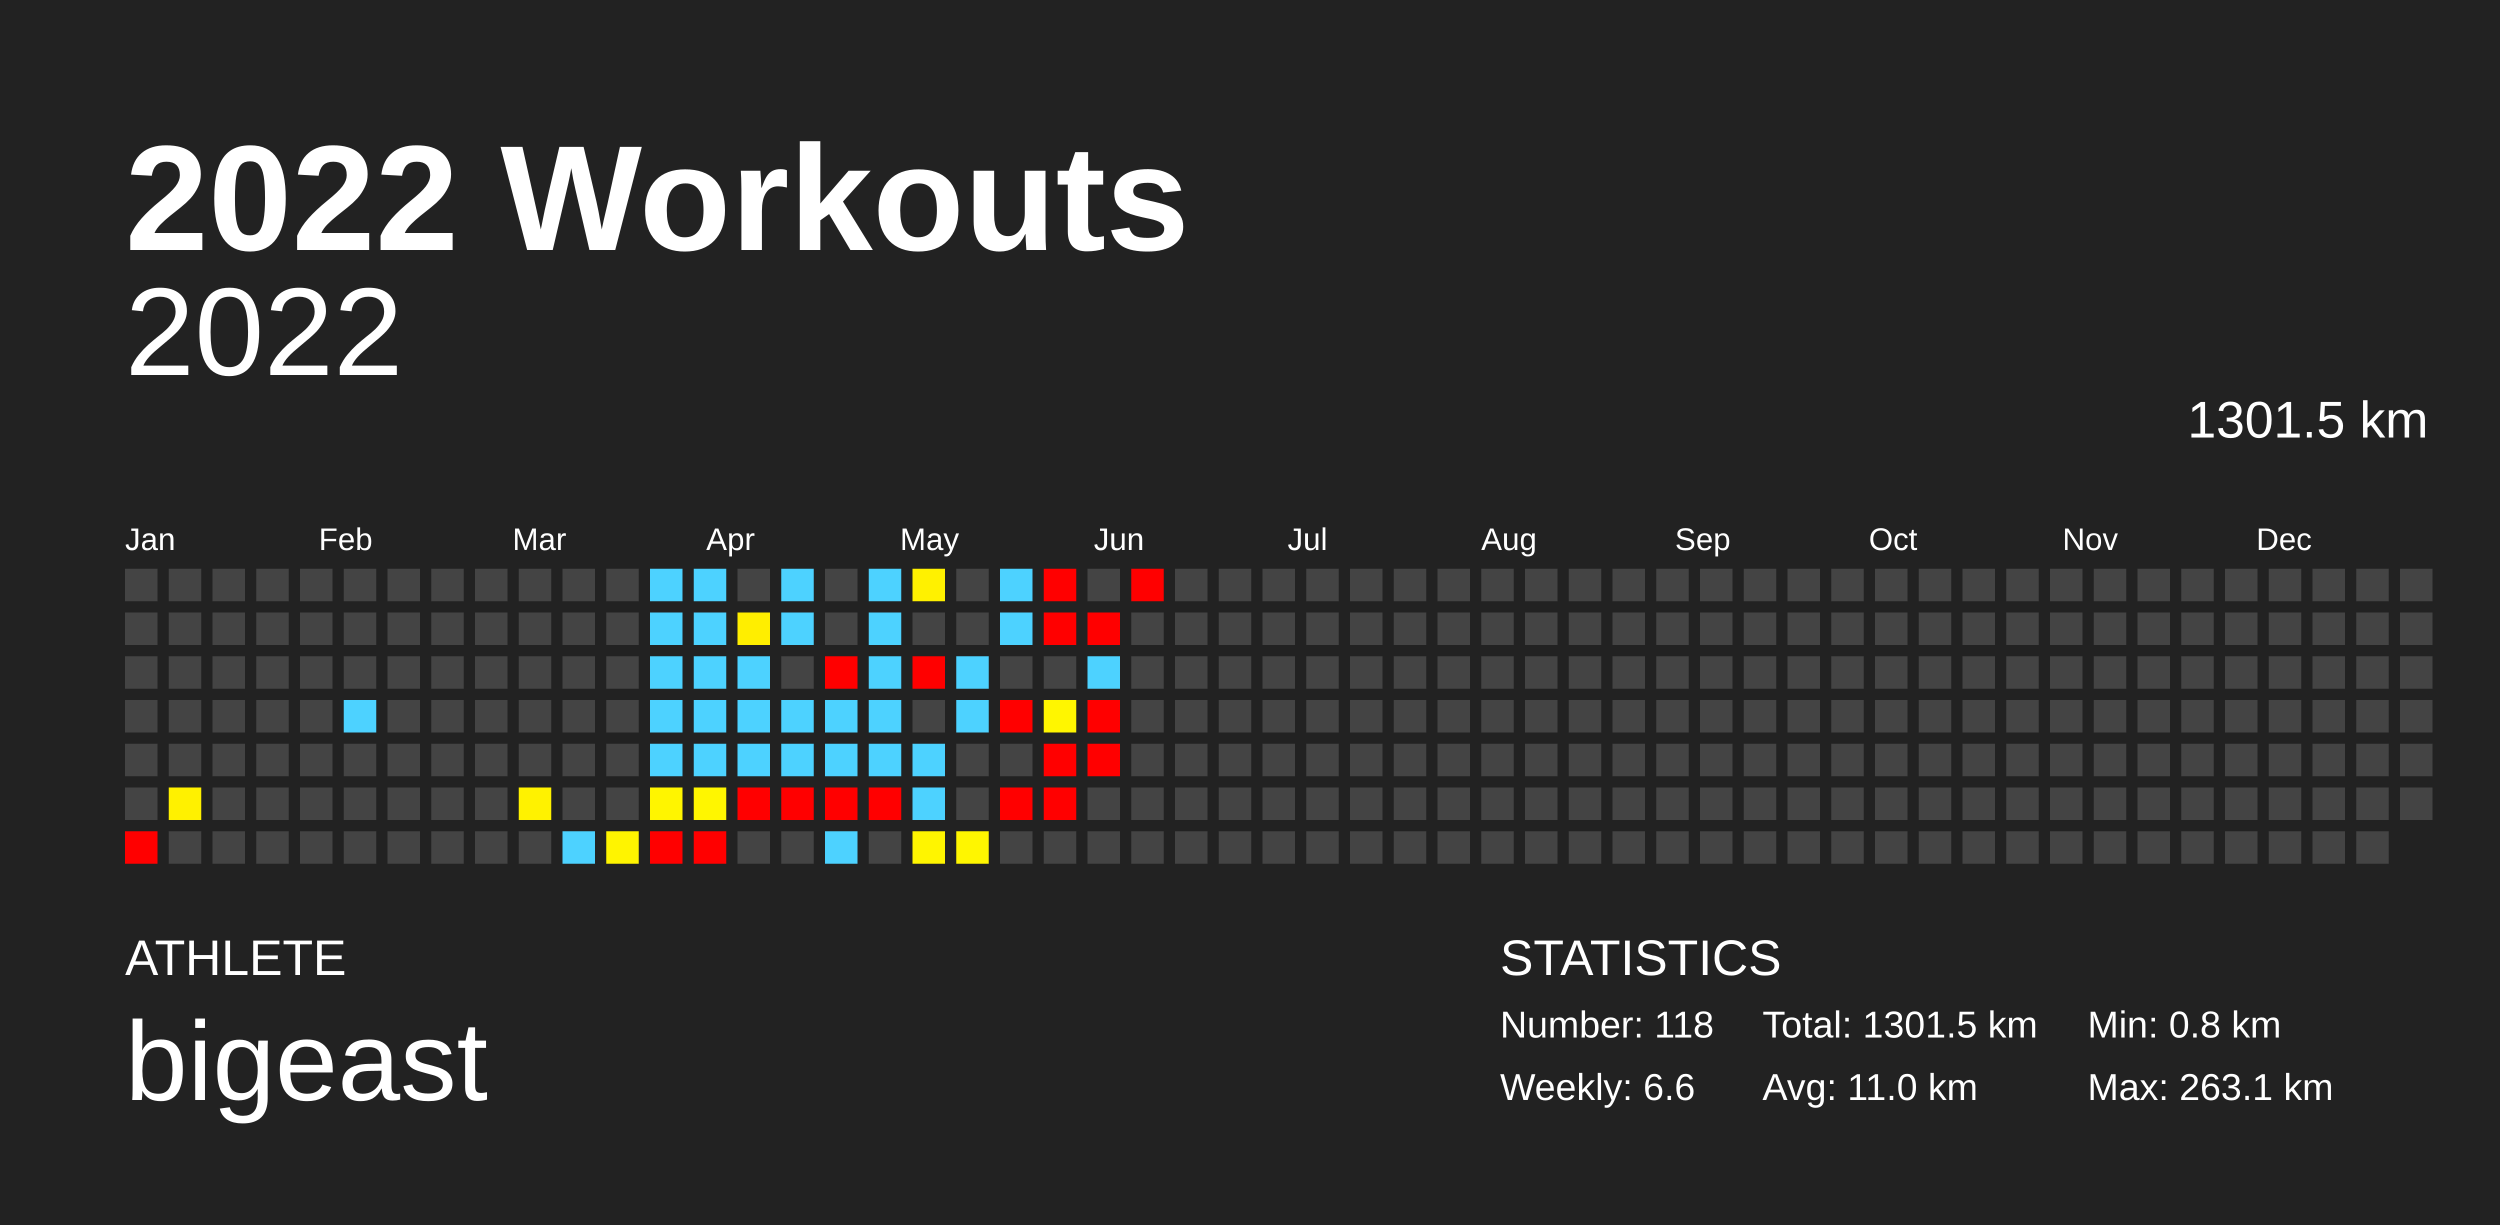
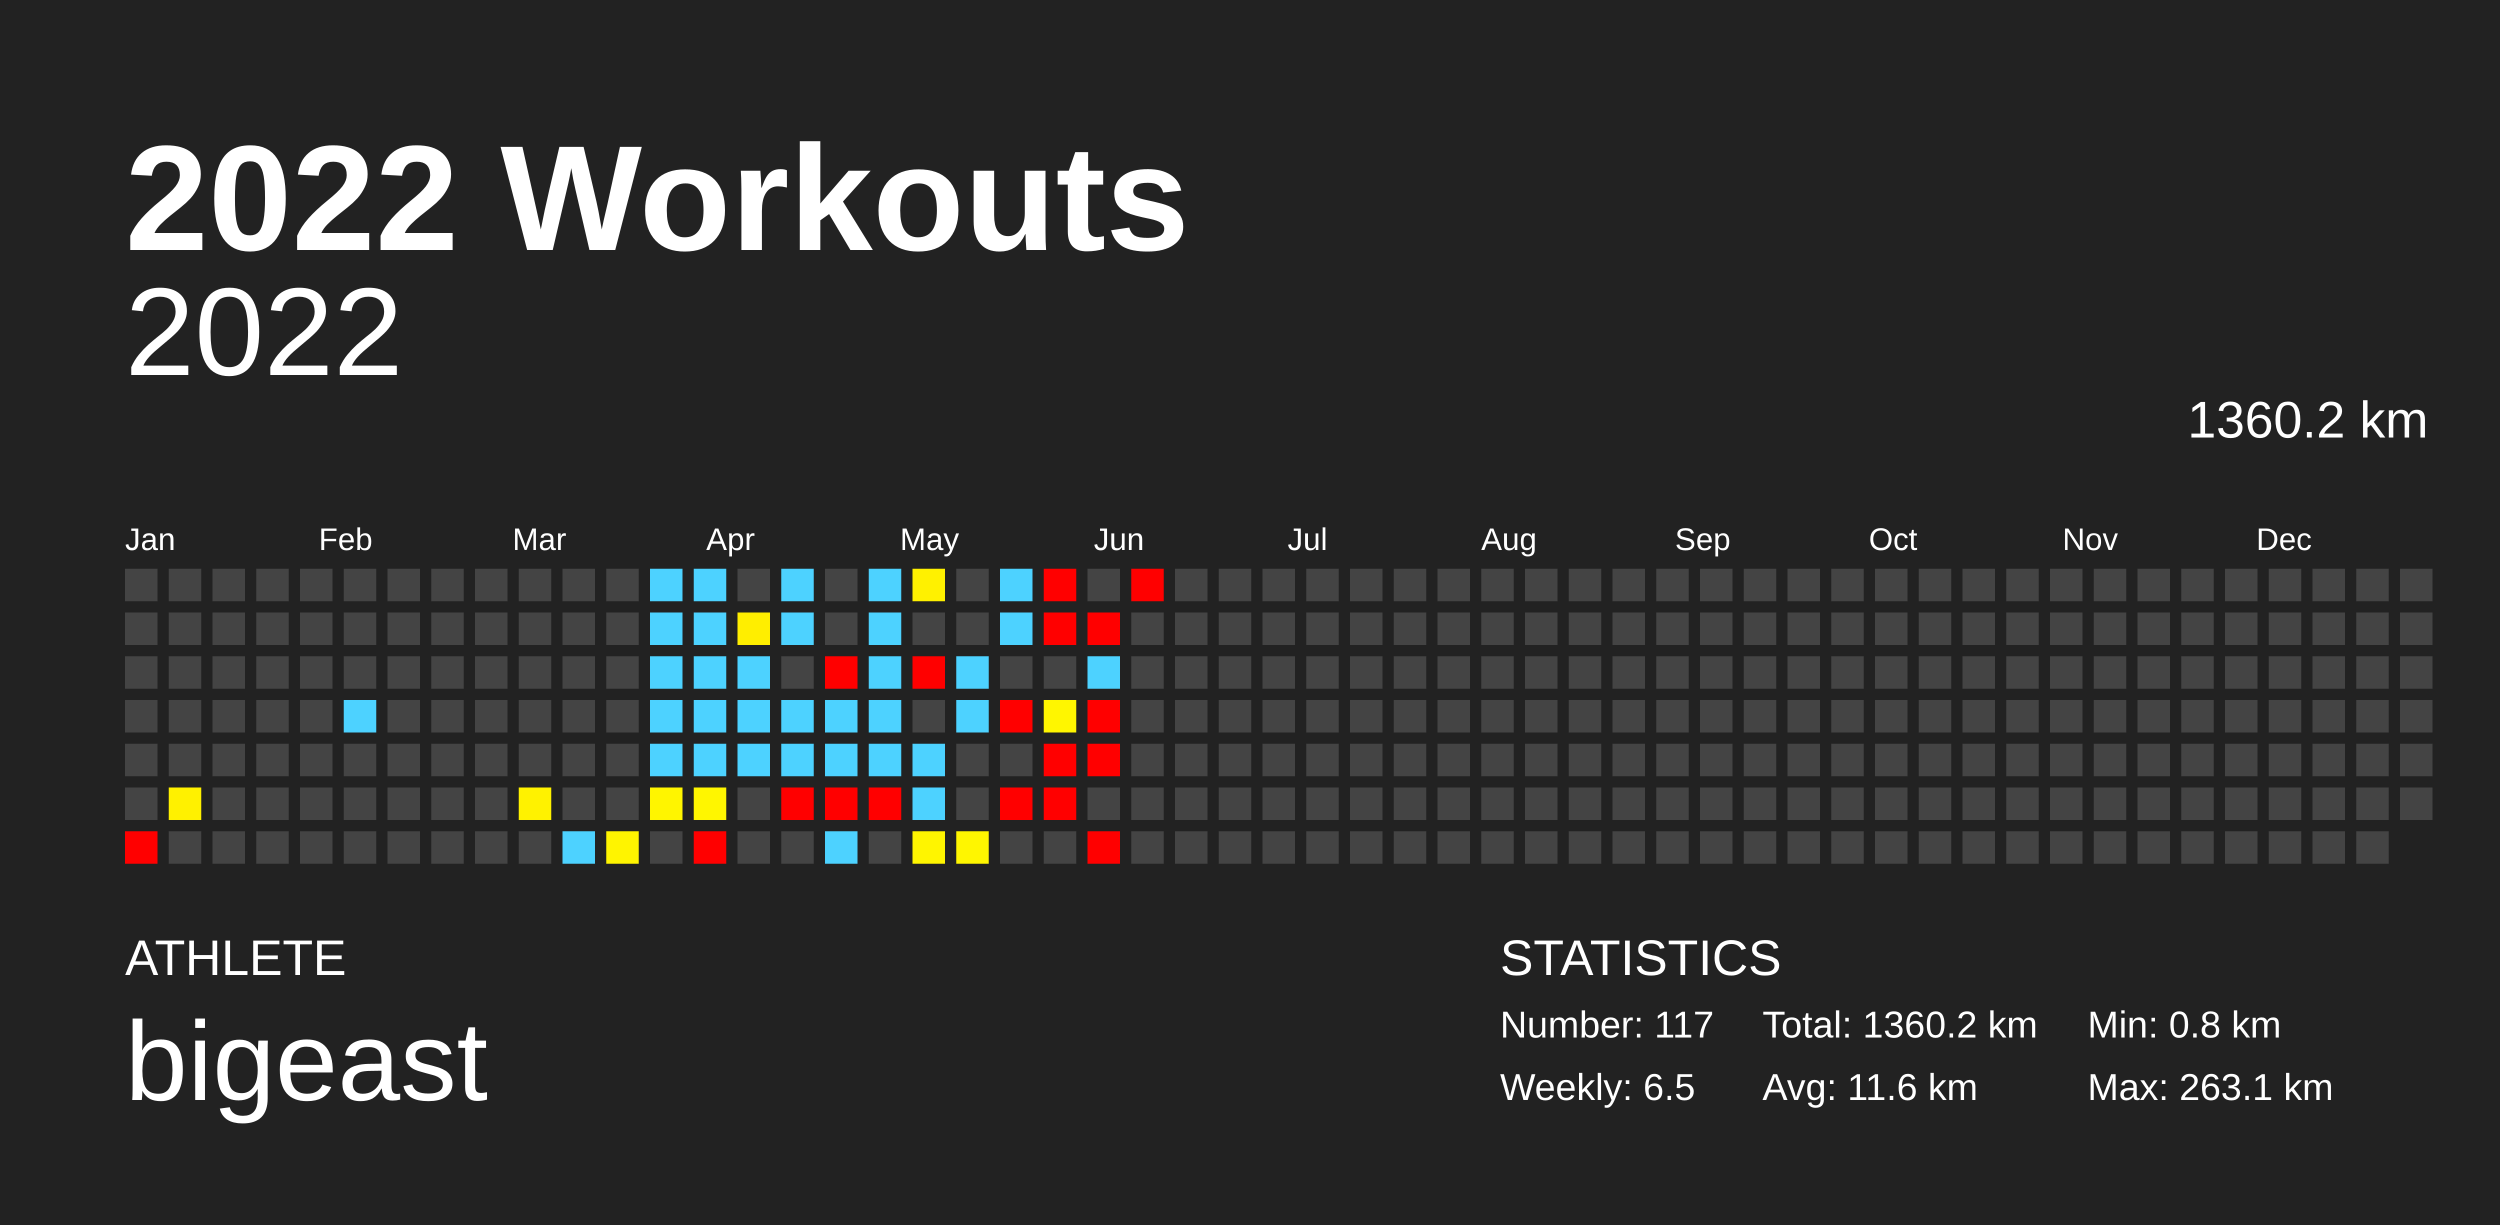
<svg xmlns="http://www.w3.org/2000/svg" baseProfile="full" height="98mm" version="1.1" viewBox="0,0,200,98" width="200mm">
  <defs />
  <rect fill="#222222" height="98" width="200" x="0" y="0" />
  <text fill="#FFFFFF" style="font-size:12px; font-family:Arial; font-weight:bold;" x="10" y="20">2022 Workouts</text>
  <text fill="#FFFFFF" style="font-size:4px; font-family:Arial" x="10" y="78">ATHLETE</text>
  <text fill="#FFFFFF" style="font-size:9px; font-family:Arial" x="10" y="88">bigeast</text>
  <text fill="#FFFFFF" style="font-size:4px; font-family:Arial" x="120" y="78">STATISTICS</text>
-   <text fill="#FFFFFF" style="font-size:3px; font-family:Arial" x="120" y="83">Number: 118</text>
-   <text fill="#FFFFFF" style="font-size:3px; font-family:Arial" x="120" y="88">Weekly: 6.6</text>
-   <text fill="#FFFFFF" style="font-size:3px; font-family:Arial" x="141" y="83">Total: 1301.5 km</text>
-   <text fill="#FFFFFF" style="font-size:3px; font-family:Arial" x="141" y="88">Avg: 11.0 km</text>
+   <text fill="#FFFFFF" style="font-size:3px; font-family:Arial" x="120" y="83">Number: 117</text>
+   <text fill="#FFFFFF" style="font-size:3px; font-family:Arial" x="120" y="88">Weekly: 6.5</text>
+   <text fill="#FFFFFF" style="font-size:3px; font-family:Arial" x="141" y="83">Total: 1360.2 km</text>
+   <text fill="#FFFFFF" style="font-size:3px; font-family:Arial" x="141" y="88">Avg: 11.6 km</text>
  <text fill="#FFFFFF" style="font-size:3px; font-family:Arial" x="167" y="83">Min: 0.8 km</text>
  <text fill="#FFFFFF" style="font-size:3px; font-family:Arial" x="167" y="88">Max: 263.1 km</text>
  <text alignment-baseline="hanging" fill="#FFFFFF" style="font-size:10.0px; font-family:Arial;" x="10" y="30">2022</text>
-   <text alignment-baseline="hanging" fill="#FFFFFF" style="font-size:4.125px; font-family:Arial;" x="175" y="35">1301.5 km</text>
+   <text alignment-baseline="hanging" fill="#FFFFFF" style="font-size:4.125px; font-family:Arial;" x="175" y="35">1360.2 km</text>
  <text fill="#FFFFFF" style="font-size:2.5px; font-family:Arial" x="10.0" y="44">Jan</text>
  <text fill="#FFFFFF" style="font-size:2.5px; font-family:Arial" x="25.5" y="44">Feb</text>
  <text fill="#FFFFFF" style="font-size:2.5px; font-family:Arial" x="41.0" y="44">Mar</text>
  <text fill="#FFFFFF" style="font-size:2.5px; font-family:Arial" x="56.5" y="44">Apr</text>
  <text fill="#FFFFFF" style="font-size:2.5px; font-family:Arial" x="72.0" y="44">May</text>
  <text fill="#FFFFFF" style="font-size:2.5px; font-family:Arial" x="87.5" y="44">Jun</text>
  <text fill="#FFFFFF" style="font-size:2.5px; font-family:Arial" x="103.0" y="44">Jul</text>
  <text fill="#FFFFFF" style="font-size:2.5px; font-family:Arial" x="118.5" y="44">Aug</text>
  <text fill="#FFFFFF" style="font-size:2.5px; font-family:Arial" x="134.0" y="44">Sep</text>
  <text fill="#FFFFFF" style="font-size:2.5px; font-family:Arial" x="149.5" y="44">Oct</text>
  <text fill="#FFFFFF" style="font-size:2.5px; font-family:Arial" x="165.0" y="44">Nov</text>
  <text fill="#FFFFFF" style="font-size:2.5px; font-family:Arial" x="180.5" y="44">Dec</text>
  <rect fill="#444444" height="2.6" width="2.6" x="10.0" y="45.5" />
  <rect fill="#444444" height="2.6" width="2.6" x="10.0" y="49.0" />
  <rect fill="#444444" height="2.6" width="2.6" x="10.0" y="52.5" />
  <rect fill="#444444" height="2.6" width="2.6" x="10.0" y="56.0" />
  <rect fill="#444444" height="2.6" width="2.6" x="10.0" y="59.5" />
  <rect fill="#444444" height="2.6" width="2.6" x="10.0" y="63.0" />
  <rect fill="red" height="2.6" width="2.6" x="10.0" y="66.5" />
  <rect fill="#444444" height="2.6" width="2.6" x="13.5" y="45.5" />
  <rect fill="#444444" height="2.6" width="2.6" x="13.5" y="49.0" />
  <rect fill="#444444" height="2.6" width="2.6" x="13.5" y="52.5" />
  <rect fill="#444444" height="2.6" width="2.6" x="13.5" y="56.0" />
  <rect fill="#444444" height="2.6" width="2.6" x="13.5" y="59.5" />
  <rect fill="#fff100" height="2.6" width="2.6" x="13.5" y="63.0" />
  <rect fill="#444444" height="2.6" width="2.6" x="13.5" y="66.5" />
  <rect fill="#444444" height="2.6" width="2.6" x="17.0" y="45.5" />
  <rect fill="#444444" height="2.6" width="2.6" x="17.0" y="49.0" />
  <rect fill="#444444" height="2.6" width="2.6" x="17.0" y="52.5" />
  <rect fill="#444444" height="2.6" width="2.6" x="17.0" y="56.0" />
  <rect fill="#444444" height="2.6" width="2.6" x="17.0" y="59.5" />
  <rect fill="#444444" height="2.6" width="2.6" x="17.0" y="63.0" />
  <rect fill="#444444" height="2.6" width="2.6" x="17.0" y="66.5" />
  <rect fill="#444444" height="2.6" width="2.6" x="20.5" y="45.5" />
  <rect fill="#444444" height="2.6" width="2.6" x="20.5" y="49.0" />
  <rect fill="#444444" height="2.6" width="2.6" x="20.5" y="52.5" />
  <rect fill="#444444" height="2.6" width="2.6" x="20.5" y="56.0" />
  <rect fill="#444444" height="2.6" width="2.6" x="20.5" y="59.5" />
  <rect fill="#444444" height="2.6" width="2.6" x="20.5" y="63.0" />
  <rect fill="#444444" height="2.6" width="2.6" x="20.5" y="66.5" />
  <rect fill="#444444" height="2.6" width="2.6" x="24.0" y="45.5" />
  <rect fill="#444444" height="2.6" width="2.6" x="24.0" y="49.0" />
  <rect fill="#444444" height="2.6" width="2.6" x="24.0" y="52.5" />
  <rect fill="#444444" height="2.6" width="2.6" x="24.0" y="56.0" />
  <rect fill="#444444" height="2.6" width="2.6" x="24.0" y="59.5" />
  <rect fill="#444444" height="2.6" width="2.6" x="24.0" y="63.0" />
  <rect fill="#444444" height="2.6" width="2.6" x="24.0" y="66.5" />
  <rect fill="#444444" height="2.6" width="2.6" x="27.5" y="45.5" />
  <rect fill="#444444" height="2.6" width="2.6" x="27.5" y="49.0" />
  <rect fill="#444444" height="2.6" width="2.6" x="27.5" y="52.5" />
  <rect fill="#4dd2ff" height="2.6" width="2.6" x="27.5" y="56.0" />
  <rect fill="#444444" height="2.6" width="2.6" x="27.5" y="59.5" />
  <rect fill="#444444" height="2.6" width="2.6" x="27.5" y="63.0" />
  <rect fill="#444444" height="2.6" width="2.6" x="27.5" y="66.5" />
  <rect fill="#444444" height="2.6" width="2.6" x="31.0" y="45.5" />
  <rect fill="#444444" height="2.6" width="2.6" x="31.0" y="49.0" />
  <rect fill="#444444" height="2.6" width="2.6" x="31.0" y="52.5" />
  <rect fill="#444444" height="2.6" width="2.6" x="31.0" y="56.0" />
  <rect fill="#444444" height="2.6" width="2.6" x="31.0" y="59.5" />
  <rect fill="#444444" height="2.6" width="2.6" x="31.0" y="63.0" />
  <rect fill="#444444" height="2.6" width="2.6" x="31.0" y="66.5" />
  <rect fill="#444444" height="2.6" width="2.6" x="34.5" y="45.5" />
  <rect fill="#444444" height="2.6" width="2.6" x="34.5" y="49.0" />
  <rect fill="#444444" height="2.6" width="2.6" x="34.5" y="52.5" />
  <rect fill="#444444" height="2.6" width="2.6" x="34.5" y="56.0" />
  <rect fill="#444444" height="2.6" width="2.6" x="34.5" y="59.5" />
  <rect fill="#444444" height="2.6" width="2.6" x="34.5" y="63.0" />
  <rect fill="#444444" height="2.6" width="2.6" x="34.5" y="66.5" />
  <rect fill="#444444" height="2.6" width="2.6" x="38.0" y="45.5" />
  <rect fill="#444444" height="2.6" width="2.6" x="38.0" y="49.0" />
  <rect fill="#444444" height="2.6" width="2.6" x="38.0" y="52.5" />
  <rect fill="#444444" height="2.6" width="2.6" x="38.0" y="56.0" />
  <rect fill="#444444" height="2.6" width="2.6" x="38.0" y="59.5" />
  <rect fill="#444444" height="2.6" width="2.6" x="38.0" y="63.0" />
  <rect fill="#444444" height="2.6" width="2.6" x="38.0" y="66.5" />
  <rect fill="#444444" height="2.6" width="2.6" x="41.5" y="45.5" />
  <rect fill="#444444" height="2.6" width="2.6" x="41.5" y="49.0" />
  <rect fill="#444444" height="2.6" width="2.6" x="41.5" y="52.5" />
  <rect fill="#444444" height="2.6" width="2.6" x="41.5" y="56.0" />
  <rect fill="#444444" height="2.6" width="2.6" x="41.5" y="59.5" />
  <rect fill="#fff200" height="2.6" width="2.6" x="41.5" y="63.0" />
  <rect fill="#444444" height="2.6" width="2.6" x="41.5" y="66.5" />
  <rect fill="#444444" height="2.6" width="2.6" x="45.0" y="45.5" />
  <rect fill="#444444" height="2.6" width="2.6" x="45.0" y="49.0" />
  <rect fill="#444444" height="2.6" width="2.6" x="45.0" y="52.5" />
  <rect fill="#444444" height="2.6" width="2.6" x="45.0" y="56.0" />
  <rect fill="#444444" height="2.6" width="2.6" x="45.0" y="59.5" />
  <rect fill="#444444" height="2.6" width="2.6" x="45.0" y="63.0" />
  <rect fill="#4dd2ff" height="2.6" width="2.6" x="45.0" y="66.5" />
  <rect fill="#444444" height="2.6" width="2.6" x="48.5" y="45.5" />
  <rect fill="#444444" height="2.6" width="2.6" x="48.5" y="49.0" />
  <rect fill="#444444" height="2.6" width="2.6" x="48.5" y="52.5" />
  <rect fill="#444444" height="2.6" width="2.6" x="48.5" y="56.0" />
  <rect fill="#444444" height="2.6" width="2.6" x="48.5" y="59.5" />
  <rect fill="#444444" height="2.6" width="2.6" x="48.5" y="63.0" />
  <rect fill="#fff400" height="2.6" width="2.6" x="48.5" y="66.5" />
  <rect fill="#4dd2ff" height="2.6" width="2.6" x="52.0" y="45.5" />
  <rect fill="#4dd2ff" height="2.6" width="2.6" x="52.0" y="49.0" />
  <rect fill="#4dd2ff" height="2.6" width="2.6" x="52.0" y="52.5" />
  <rect fill="#4dd2ff" height="2.6" width="2.6" x="52.0" y="56.0" />
  <rect fill="#4dd2ff" height="2.6" width="2.6" x="52.0" y="59.5" />
  <rect fill="#fff500" height="2.6" width="2.6" x="52.0" y="63.0" />
-   <rect fill="red" height="2.6" width="2.6" x="52.0" y="66.5" />
+   <rect fill="#444444" height="2.6" width="2.6" x="52.0" y="66.5" />
  <rect fill="#4dd2ff" height="2.6" width="2.6" x="55.5" y="45.5" />
  <rect fill="#4dd2ff" height="2.6" width="2.6" x="55.5" y="49.0" />
  <rect fill="#4dd2ff" height="2.6" width="2.6" x="55.5" y="52.5" />
  <rect fill="#4dd2ff" height="2.6" width="2.6" x="55.5" y="56.0" />
  <rect fill="#4dd2ff" height="2.6" width="2.6" x="55.5" y="59.5" />
  <rect fill="#fff600" height="2.6" width="2.6" x="55.5" y="63.0" />
  <rect fill="red" height="2.6" width="2.6" x="55.5" y="66.5" />
  <rect fill="#444444" height="2.6" width="2.6" x="59.0" y="45.5" />
  <rect fill="#ffee00" height="2.6" width="2.6" x="59.0" y="49.0" />
  <rect fill="#4dd2ff" height="2.6" width="2.6" x="59.0" y="52.5" />
  <rect fill="#4dd2ff" height="2.6" width="2.6" x="59.0" y="56.0" />
  <rect fill="#4dd2ff" height="2.6" width="2.6" x="59.0" y="59.5" />
-   <rect fill="red" height="2.6" width="2.6" x="59.0" y="63.0" />
+   <rect fill="#444444" height="2.6" width="2.6" x="59.0" y="63.0" />
  <rect fill="#444444" height="2.6" width="2.6" x="59.0" y="66.5" />
  <rect fill="#4dd2ff" height="2.6" width="2.6" x="62.5" y="45.5" />
  <rect fill="#4dd2ff" height="2.6" width="2.6" x="62.5" y="49.0" />
  <rect fill="#444444" height="2.6" width="2.6" x="62.5" y="52.5" />
  <rect fill="#4dd2ff" height="2.6" width="2.6" x="62.5" y="56.0" />
  <rect fill="#4dd2ff" height="2.6" width="2.6" x="62.5" y="59.5" />
  <rect fill="red" height="2.6" width="2.6" x="62.5" y="63.0" />
  <rect fill="#444444" height="2.6" width="2.6" x="62.5" y="66.5" />
  <rect fill="#444444" height="2.6" width="2.6" x="66.0" y="45.5" />
  <rect fill="#444444" height="2.6" width="2.6" x="66.0" y="49.0" />
  <rect fill="red" height="2.6" width="2.6" x="66.0" y="52.5" />
  <rect fill="#4dd2ff" height="2.6" width="2.6" x="66.0" y="56.0" />
  <rect fill="#4dd2ff" height="2.6" width="2.6" x="66.0" y="59.5" />
  <rect fill="red" height="2.6" width="2.6" x="66.0" y="63.0" />
  <rect fill="#4dd2ff" height="2.6" width="2.6" x="66.0" y="66.5" />
  <rect fill="#4dd2ff" height="2.6" width="2.6" x="69.5" y="45.5" />
  <rect fill="#4dd2ff" height="2.6" width="2.6" x="69.5" y="49.0" />
  <rect fill="#4dd2ff" height="2.6" width="2.6" x="69.5" y="52.5" />
  <rect fill="#4dd2ff" height="2.6" width="2.6" x="69.5" y="56.0" />
  <rect fill="#4dd2ff" height="2.6" width="2.6" x="69.5" y="59.5" />
  <rect fill="red" height="2.6" width="2.6" x="69.5" y="63.0" />
  <rect fill="#444444" height="2.6" width="2.6" x="69.5" y="66.5" />
  <rect fill="#fff100" height="2.6" width="2.6" x="73.0" y="45.5" />
  <rect fill="#444444" height="2.6" width="2.6" x="73.0" y="49.0" />
  <rect fill="red" height="2.6" width="2.6" x="73.0" y="52.5" />
  <rect fill="#444444" height="2.6" width="2.6" x="73.0" y="56.0" />
  <rect fill="#4dd2ff" height="2.6" width="2.6" x="73.0" y="59.5" />
  <rect fill="#4dd2ff" height="2.6" width="2.6" x="73.0" y="63.0" />
  <rect fill="#fff500" height="2.6" width="2.6" x="73.0" y="66.5" />
  <rect fill="#444444" height="2.6" width="2.6" x="76.5" y="45.5" />
  <rect fill="#444444" height="2.6" width="2.6" x="76.5" y="49.0" />
  <rect fill="#4dd2ff" height="2.6" width="2.6" x="76.5" y="52.5" />
  <rect fill="#4dd2ff" height="2.6" width="2.6" x="76.5" y="56.0" />
  <rect fill="#444444" height="2.6" width="2.6" x="76.5" y="59.5" />
  <rect fill="#444444" height="2.6" width="2.6" x="76.5" y="63.0" />
  <rect fill="#fff600" height="2.6" width="2.6" x="76.5" y="66.5" />
  <rect fill="#4dd2ff" height="2.6" width="2.6" x="80.0" y="45.5" />
  <rect fill="#4dd2ff" height="2.6" width="2.6" x="80.0" y="49.0" />
  <rect fill="#444444" height="2.6" width="2.6" x="80.0" y="52.5" />
  <rect fill="red" height="2.6" width="2.6" x="80.0" y="56.0" />
  <rect fill="#444444" height="2.6" width="2.6" x="80.0" y="59.5" />
  <rect fill="red" height="2.6" width="2.6" x="80.0" y="63.0" />
  <rect fill="#444444" height="2.6" width="2.6" x="80.0" y="66.5" />
  <rect fill="red" height="2.6" width="2.6" x="83.5" y="45.5" />
  <rect fill="red" height="2.6" width="2.6" x="83.5" y="49.0" />
  <rect fill="#444444" height="2.6" width="2.6" x="83.5" y="52.5" />
  <rect fill="#fff600" height="2.6" width="2.6" x="83.5" y="56.0" />
  <rect fill="red" height="2.6" width="2.6" x="83.5" y="59.5" />
  <rect fill="red" height="2.6" width="2.6" x="83.5" y="63.0" />
  <rect fill="#444444" height="2.6" width="2.6" x="83.5" y="66.5" />
  <rect fill="#444444" height="2.6" width="2.6" x="87.0" y="45.5" />
  <rect fill="red" height="2.6" width="2.6" x="87.0" y="49.0" />
  <rect fill="#4dd2ff" height="2.6" width="2.6" x="87.0" y="52.5" />
  <rect fill="red" height="2.6" width="2.6" x="87.0" y="56.0" />
  <rect fill="red" height="2.6" width="2.6" x="87.0" y="59.5" />
  <rect fill="#444444" height="2.6" width="2.6" x="87.0" y="63.0" />
-   <rect fill="#444444" height="2.6" width="2.6" x="87.0" y="66.5" />
+   <rect fill="red" height="2.6" width="2.6" x="87.0" y="66.5" />
  <rect fill="red" height="2.6" width="2.6" x="90.5" y="45.5" />
  <rect fill="#444444" height="2.6" width="2.6" x="90.5" y="49.0" />
  <rect fill="#444444" height="2.6" width="2.6" x="90.5" y="52.5" />
  <rect fill="#444444" height="2.6" width="2.6" x="90.5" y="56.0" />
  <rect fill="#444444" height="2.6" width="2.6" x="90.5" y="59.5" />
  <rect fill="#444444" height="2.6" width="2.6" x="90.5" y="63.0" />
  <rect fill="#444444" height="2.6" width="2.6" x="90.5" y="66.5" />
  <rect fill="#444444" height="2.6" width="2.6" x="94.0" y="45.5" />
  <rect fill="#444444" height="2.6" width="2.6" x="94.0" y="49.0" />
  <rect fill="#444444" height="2.6" width="2.6" x="94.0" y="52.5" />
  <rect fill="#444444" height="2.6" width="2.6" x="94.0" y="56.0" />
  <rect fill="#444444" height="2.6" width="2.6" x="94.0" y="59.5" />
  <rect fill="#444444" height="2.6" width="2.6" x="94.0" y="63.0" />
  <rect fill="#444444" height="2.6" width="2.6" x="94.0" y="66.5" />
  <rect fill="#444444" height="2.6" width="2.6" x="97.5" y="45.5" />
  <rect fill="#444444" height="2.6" width="2.6" x="97.5" y="49.0" />
  <rect fill="#444444" height="2.6" width="2.6" x="97.5" y="52.5" />
  <rect fill="#444444" height="2.6" width="2.6" x="97.5" y="56.0" />
  <rect fill="#444444" height="2.6" width="2.6" x="97.5" y="59.5" />
  <rect fill="#444444" height="2.6" width="2.6" x="97.5" y="63.0" />
  <rect fill="#444444" height="2.6" width="2.6" x="97.5" y="66.5" />
  <rect fill="#444444" height="2.6" width="2.6" x="101.0" y="45.5" />
  <rect fill="#444444" height="2.6" width="2.6" x="101.0" y="49.0" />
  <rect fill="#444444" height="2.6" width="2.6" x="101.0" y="52.5" />
  <rect fill="#444444" height="2.6" width="2.6" x="101.0" y="56.0" />
  <rect fill="#444444" height="2.6" width="2.6" x="101.0" y="59.5" />
  <rect fill="#444444" height="2.6" width="2.6" x="101.0" y="63.0" />
  <rect fill="#444444" height="2.6" width="2.6" x="101.0" y="66.5" />
  <rect fill="#444444" height="2.6" width="2.6" x="104.5" y="45.5" />
  <rect fill="#444444" height="2.6" width="2.6" x="104.5" y="49.0" />
  <rect fill="#444444" height="2.6" width="2.6" x="104.5" y="52.5" />
  <rect fill="#444444" height="2.6" width="2.6" x="104.5" y="56.0" />
  <rect fill="#444444" height="2.6" width="2.6" x="104.5" y="59.5" />
  <rect fill="#444444" height="2.6" width="2.6" x="104.5" y="63.0" />
  <rect fill="#444444" height="2.6" width="2.6" x="104.5" y="66.5" />
  <rect fill="#444444" height="2.6" width="2.6" x="108.0" y="45.5" />
  <rect fill="#444444" height="2.6" width="2.6" x="108.0" y="49.0" />
  <rect fill="#444444" height="2.6" width="2.6" x="108.0" y="52.5" />
  <rect fill="#444444" height="2.6" width="2.6" x="108.0" y="56.0" />
  <rect fill="#444444" height="2.6" width="2.6" x="108.0" y="59.5" />
  <rect fill="#444444" height="2.6" width="2.6" x="108.0" y="63.0" />
  <rect fill="#444444" height="2.6" width="2.6" x="108.0" y="66.5" />
  <rect fill="#444444" height="2.6" width="2.6" x="111.5" y="45.5" />
  <rect fill="#444444" height="2.6" width="2.6" x="111.5" y="49.0" />
  <rect fill="#444444" height="2.6" width="2.6" x="111.5" y="52.5" />
  <rect fill="#444444" height="2.6" width="2.6" x="111.5" y="56.0" />
  <rect fill="#444444" height="2.6" width="2.6" x="111.5" y="59.5" />
  <rect fill="#444444" height="2.6" width="2.6" x="111.5" y="63.0" />
  <rect fill="#444444" height="2.6" width="2.6" x="111.5" y="66.5" />
  <rect fill="#444444" height="2.6" width="2.6" x="115.0" y="45.5" />
  <rect fill="#444444" height="2.6" width="2.6" x="115.0" y="49.0" />
  <rect fill="#444444" height="2.6" width="2.6" x="115.0" y="52.5" />
  <rect fill="#444444" height="2.6" width="2.6" x="115.0" y="56.0" />
  <rect fill="#444444" height="2.6" width="2.6" x="115.0" y="59.5" />
  <rect fill="#444444" height="2.6" width="2.6" x="115.0" y="63.0" />
  <rect fill="#444444" height="2.6" width="2.6" x="115.0" y="66.5" />
  <rect fill="#444444" height="2.6" width="2.6" x="118.5" y="45.5" />
  <rect fill="#444444" height="2.6" width="2.6" x="118.5" y="49.0" />
  <rect fill="#444444" height="2.6" width="2.6" x="118.5" y="52.5" />
  <rect fill="#444444" height="2.6" width="2.6" x="118.5" y="56.0" />
  <rect fill="#444444" height="2.6" width="2.6" x="118.5" y="59.5" />
  <rect fill="#444444" height="2.6" width="2.6" x="118.5" y="63.0" />
  <rect fill="#444444" height="2.6" width="2.6" x="118.5" y="66.5" />
  <rect fill="#444444" height="2.6" width="2.6" x="122.0" y="45.5" />
  <rect fill="#444444" height="2.6" width="2.6" x="122.0" y="49.0" />
  <rect fill="#444444" height="2.6" width="2.6" x="122.0" y="52.5" />
  <rect fill="#444444" height="2.6" width="2.6" x="122.0" y="56.0" />
  <rect fill="#444444" height="2.6" width="2.6" x="122.0" y="59.5" />
  <rect fill="#444444" height="2.6" width="2.6" x="122.0" y="63.0" />
  <rect fill="#444444" height="2.6" width="2.6" x="122.0" y="66.5" />
  <rect fill="#444444" height="2.6" width="2.6" x="125.5" y="45.5" />
  <rect fill="#444444" height="2.6" width="2.6" x="125.5" y="49.0" />
  <rect fill="#444444" height="2.6" width="2.6" x="125.5" y="52.5" />
  <rect fill="#444444" height="2.6" width="2.6" x="125.5" y="56.0" />
  <rect fill="#444444" height="2.6" width="2.6" x="125.5" y="59.5" />
  <rect fill="#444444" height="2.6" width="2.6" x="125.5" y="63.0" />
  <rect fill="#444444" height="2.6" width="2.6" x="125.5" y="66.5" />
  <rect fill="#444444" height="2.6" width="2.6" x="129.0" y="45.5" />
  <rect fill="#444444" height="2.6" width="2.6" x="129.0" y="49.0" />
  <rect fill="#444444" height="2.6" width="2.6" x="129.0" y="52.5" />
  <rect fill="#444444" height="2.6" width="2.6" x="129.0" y="56.0" />
  <rect fill="#444444" height="2.6" width="2.6" x="129.0" y="59.5" />
  <rect fill="#444444" height="2.6" width="2.6" x="129.0" y="63.0" />
  <rect fill="#444444" height="2.6" width="2.6" x="129.0" y="66.5" />
  <rect fill="#444444" height="2.6" width="2.6" x="132.5" y="45.5" />
  <rect fill="#444444" height="2.6" width="2.6" x="132.5" y="49.0" />
  <rect fill="#444444" height="2.6" width="2.6" x="132.5" y="52.5" />
  <rect fill="#444444" height="2.6" width="2.6" x="132.5" y="56.0" />
  <rect fill="#444444" height="2.6" width="2.6" x="132.5" y="59.5" />
  <rect fill="#444444" height="2.6" width="2.6" x="132.5" y="63.0" />
  <rect fill="#444444" height="2.6" width="2.6" x="132.5" y="66.5" />
  <rect fill="#444444" height="2.6" width="2.6" x="136.0" y="45.5" />
  <rect fill="#444444" height="2.6" width="2.6" x="136.0" y="49.0" />
  <rect fill="#444444" height="2.6" width="2.6" x="136.0" y="52.5" />
  <rect fill="#444444" height="2.6" width="2.6" x="136.0" y="56.0" />
  <rect fill="#444444" height="2.6" width="2.6" x="136.0" y="59.5" />
  <rect fill="#444444" height="2.6" width="2.6" x="136.0" y="63.0" />
  <rect fill="#444444" height="2.6" width="2.6" x="136.0" y="66.5" />
  <rect fill="#444444" height="2.6" width="2.6" x="139.5" y="45.5" />
  <rect fill="#444444" height="2.6" width="2.6" x="139.5" y="49.0" />
  <rect fill="#444444" height="2.6" width="2.6" x="139.5" y="52.5" />
  <rect fill="#444444" height="2.6" width="2.6" x="139.5" y="56.0" />
  <rect fill="#444444" height="2.6" width="2.6" x="139.5" y="59.5" />
  <rect fill="#444444" height="2.6" width="2.6" x="139.5" y="63.0" />
  <rect fill="#444444" height="2.6" width="2.6" x="139.5" y="66.5" />
  <rect fill="#444444" height="2.6" width="2.6" x="143.0" y="45.5" />
  <rect fill="#444444" height="2.6" width="2.6" x="143.0" y="49.0" />
  <rect fill="#444444" height="2.6" width="2.6" x="143.0" y="52.5" />
  <rect fill="#444444" height="2.6" width="2.6" x="143.0" y="56.0" />
  <rect fill="#444444" height="2.6" width="2.6" x="143.0" y="59.5" />
  <rect fill="#444444" height="2.6" width="2.6" x="143.0" y="63.0" />
  <rect fill="#444444" height="2.6" width="2.6" x="143.0" y="66.5" />
  <rect fill="#444444" height="2.6" width="2.6" x="146.5" y="45.5" />
  <rect fill="#444444" height="2.6" width="2.6" x="146.5" y="49.0" />
  <rect fill="#444444" height="2.6" width="2.6" x="146.5" y="52.5" />
  <rect fill="#444444" height="2.6" width="2.6" x="146.5" y="56.0" />
  <rect fill="#444444" height="2.6" width="2.6" x="146.5" y="59.5" />
  <rect fill="#444444" height="2.6" width="2.6" x="146.5" y="63.0" />
  <rect fill="#444444" height="2.6" width="2.6" x="146.5" y="66.5" />
  <rect fill="#444444" height="2.6" width="2.6" x="150.0" y="45.5" />
  <rect fill="#444444" height="2.6" width="2.6" x="150.0" y="49.0" />
  <rect fill="#444444" height="2.6" width="2.6" x="150.0" y="52.5" />
  <rect fill="#444444" height="2.6" width="2.6" x="150.0" y="56.0" />
  <rect fill="#444444" height="2.6" width="2.6" x="150.0" y="59.5" />
  <rect fill="#444444" height="2.6" width="2.6" x="150.0" y="63.0" />
  <rect fill="#444444" height="2.6" width="2.6" x="150.0" y="66.5" />
  <rect fill="#444444" height="2.6" width="2.6" x="153.5" y="45.5" />
  <rect fill="#444444" height="2.6" width="2.6" x="153.5" y="49.0" />
  <rect fill="#444444" height="2.6" width="2.6" x="153.5" y="52.5" />
  <rect fill="#444444" height="2.6" width="2.6" x="153.5" y="56.0" />
  <rect fill="#444444" height="2.6" width="2.6" x="153.5" y="59.5" />
  <rect fill="#444444" height="2.6" width="2.6" x="153.5" y="63.0" />
  <rect fill="#444444" height="2.6" width="2.6" x="153.5" y="66.5" />
  <rect fill="#444444" height="2.6" width="2.6" x="157.0" y="45.5" />
  <rect fill="#444444" height="2.6" width="2.6" x="157.0" y="49.0" />
  <rect fill="#444444" height="2.6" width="2.6" x="157.0" y="52.5" />
  <rect fill="#444444" height="2.6" width="2.6" x="157.0" y="56.0" />
  <rect fill="#444444" height="2.6" width="2.6" x="157.0" y="59.5" />
  <rect fill="#444444" height="2.6" width="2.6" x="157.0" y="63.0" />
  <rect fill="#444444" height="2.6" width="2.6" x="157.0" y="66.5" />
  <rect fill="#444444" height="2.6" width="2.6" x="160.5" y="45.5" />
  <rect fill="#444444" height="2.6" width="2.6" x="160.5" y="49.0" />
  <rect fill="#444444" height="2.6" width="2.6" x="160.5" y="52.5" />
  <rect fill="#444444" height="2.6" width="2.6" x="160.5" y="56.0" />
  <rect fill="#444444" height="2.6" width="2.6" x="160.5" y="59.5" />
  <rect fill="#444444" height="2.6" width="2.6" x="160.5" y="63.0" />
  <rect fill="#444444" height="2.6" width="2.6" x="160.5" y="66.5" />
  <rect fill="#444444" height="2.6" width="2.6" x="164.0" y="45.5" />
  <rect fill="#444444" height="2.6" width="2.6" x="164.0" y="49.0" />
  <rect fill="#444444" height="2.6" width="2.6" x="164.0" y="52.5" />
  <rect fill="#444444" height="2.6" width="2.6" x="164.0" y="56.0" />
  <rect fill="#444444" height="2.6" width="2.6" x="164.0" y="59.5" />
  <rect fill="#444444" height="2.6" width="2.6" x="164.0" y="63.0" />
  <rect fill="#444444" height="2.6" width="2.6" x="164.0" y="66.5" />
  <rect fill="#444444" height="2.6" width="2.6" x="167.5" y="45.5" />
  <rect fill="#444444" height="2.6" width="2.6" x="167.5" y="49.0" />
  <rect fill="#444444" height="2.6" width="2.6" x="167.5" y="52.5" />
  <rect fill="#444444" height="2.6" width="2.6" x="167.5" y="56.0" />
  <rect fill="#444444" height="2.6" width="2.6" x="167.5" y="59.5" />
  <rect fill="#444444" height="2.6" width="2.6" x="167.5" y="63.0" />
  <rect fill="#444444" height="2.6" width="2.6" x="167.5" y="66.5" />
  <rect fill="#444444" height="2.6" width="2.6" x="171.0" y="45.5" />
  <rect fill="#444444" height="2.6" width="2.6" x="171.0" y="49.0" />
  <rect fill="#444444" height="2.6" width="2.6" x="171.0" y="52.5" />
  <rect fill="#444444" height="2.6" width="2.6" x="171.0" y="56.0" />
  <rect fill="#444444" height="2.6" width="2.6" x="171.0" y="59.5" />
  <rect fill="#444444" height="2.6" width="2.6" x="171.0" y="63.0" />
  <rect fill="#444444" height="2.6" width="2.6" x="171.0" y="66.5" />
  <rect fill="#444444" height="2.6" width="2.6" x="174.5" y="45.5" />
  <rect fill="#444444" height="2.6" width="2.6" x="174.5" y="49.0" />
  <rect fill="#444444" height="2.6" width="2.6" x="174.5" y="52.5" />
  <rect fill="#444444" height="2.6" width="2.6" x="174.5" y="56.0" />
  <rect fill="#444444" height="2.6" width="2.6" x="174.5" y="59.5" />
  <rect fill="#444444" height="2.6" width="2.6" x="174.5" y="63.0" />
  <rect fill="#444444" height="2.6" width="2.6" x="174.5" y="66.5" />
  <rect fill="#444444" height="2.6" width="2.6" x="178.0" y="45.5" />
  <rect fill="#444444" height="2.6" width="2.6" x="178.0" y="49.0" />
  <rect fill="#444444" height="2.6" width="2.6" x="178.0" y="52.5" />
  <rect fill="#444444" height="2.6" width="2.6" x="178.0" y="56.0" />
  <rect fill="#444444" height="2.6" width="2.6" x="178.0" y="59.5" />
  <rect fill="#444444" height="2.6" width="2.6" x="178.0" y="63.0" />
  <rect fill="#444444" height="2.6" width="2.6" x="178.0" y="66.5" />
  <rect fill="#444444" height="2.6" width="2.6" x="181.5" y="45.5" />
  <rect fill="#444444" height="2.6" width="2.6" x="181.5" y="49.0" />
  <rect fill="#444444" height="2.6" width="2.6" x="181.5" y="52.5" />
  <rect fill="#444444" height="2.6" width="2.6" x="181.5" y="56.0" />
  <rect fill="#444444" height="2.6" width="2.6" x="181.5" y="59.5" />
  <rect fill="#444444" height="2.6" width="2.6" x="181.5" y="63.0" />
  <rect fill="#444444" height="2.6" width="2.6" x="181.5" y="66.5" />
  <rect fill="#444444" height="2.6" width="2.6" x="185.0" y="45.5" />
  <rect fill="#444444" height="2.6" width="2.6" x="185.0" y="49.0" />
  <rect fill="#444444" height="2.6" width="2.6" x="185.0" y="52.5" />
  <rect fill="#444444" height="2.6" width="2.6" x="185.0" y="56.0" />
  <rect fill="#444444" height="2.6" width="2.6" x="185.0" y="59.5" />
  <rect fill="#444444" height="2.6" width="2.6" x="185.0" y="63.0" />
  <rect fill="#444444" height="2.6" width="2.6" x="185.0" y="66.5" />
  <rect fill="#444444" height="2.6" width="2.6" x="188.5" y="45.5" />
  <rect fill="#444444" height="2.6" width="2.6" x="188.5" y="49.0" />
  <rect fill="#444444" height="2.6" width="2.6" x="188.5" y="52.5" />
  <rect fill="#444444" height="2.6" width="2.6" x="188.5" y="56.0" />
  <rect fill="#444444" height="2.6" width="2.6" x="188.5" y="59.5" />
  <rect fill="#444444" height="2.6" width="2.6" x="188.5" y="63.0" />
  <rect fill="#444444" height="2.6" width="2.6" x="188.5" y="66.5" />
  <rect fill="#444444" height="2.6" width="2.6" x="192.0" y="45.5" />
  <rect fill="#444444" height="2.6" width="2.6" x="192.0" y="49.0" />
  <rect fill="#444444" height="2.6" width="2.6" x="192.0" y="52.5" />
  <rect fill="#444444" height="2.6" width="2.6" x="192.0" y="56.0" />
  <rect fill="#444444" height="2.6" width="2.6" x="192.0" y="59.5" />
  <rect fill="#444444" height="2.6" width="2.6" x="192.0" y="63.0" />
</svg>
